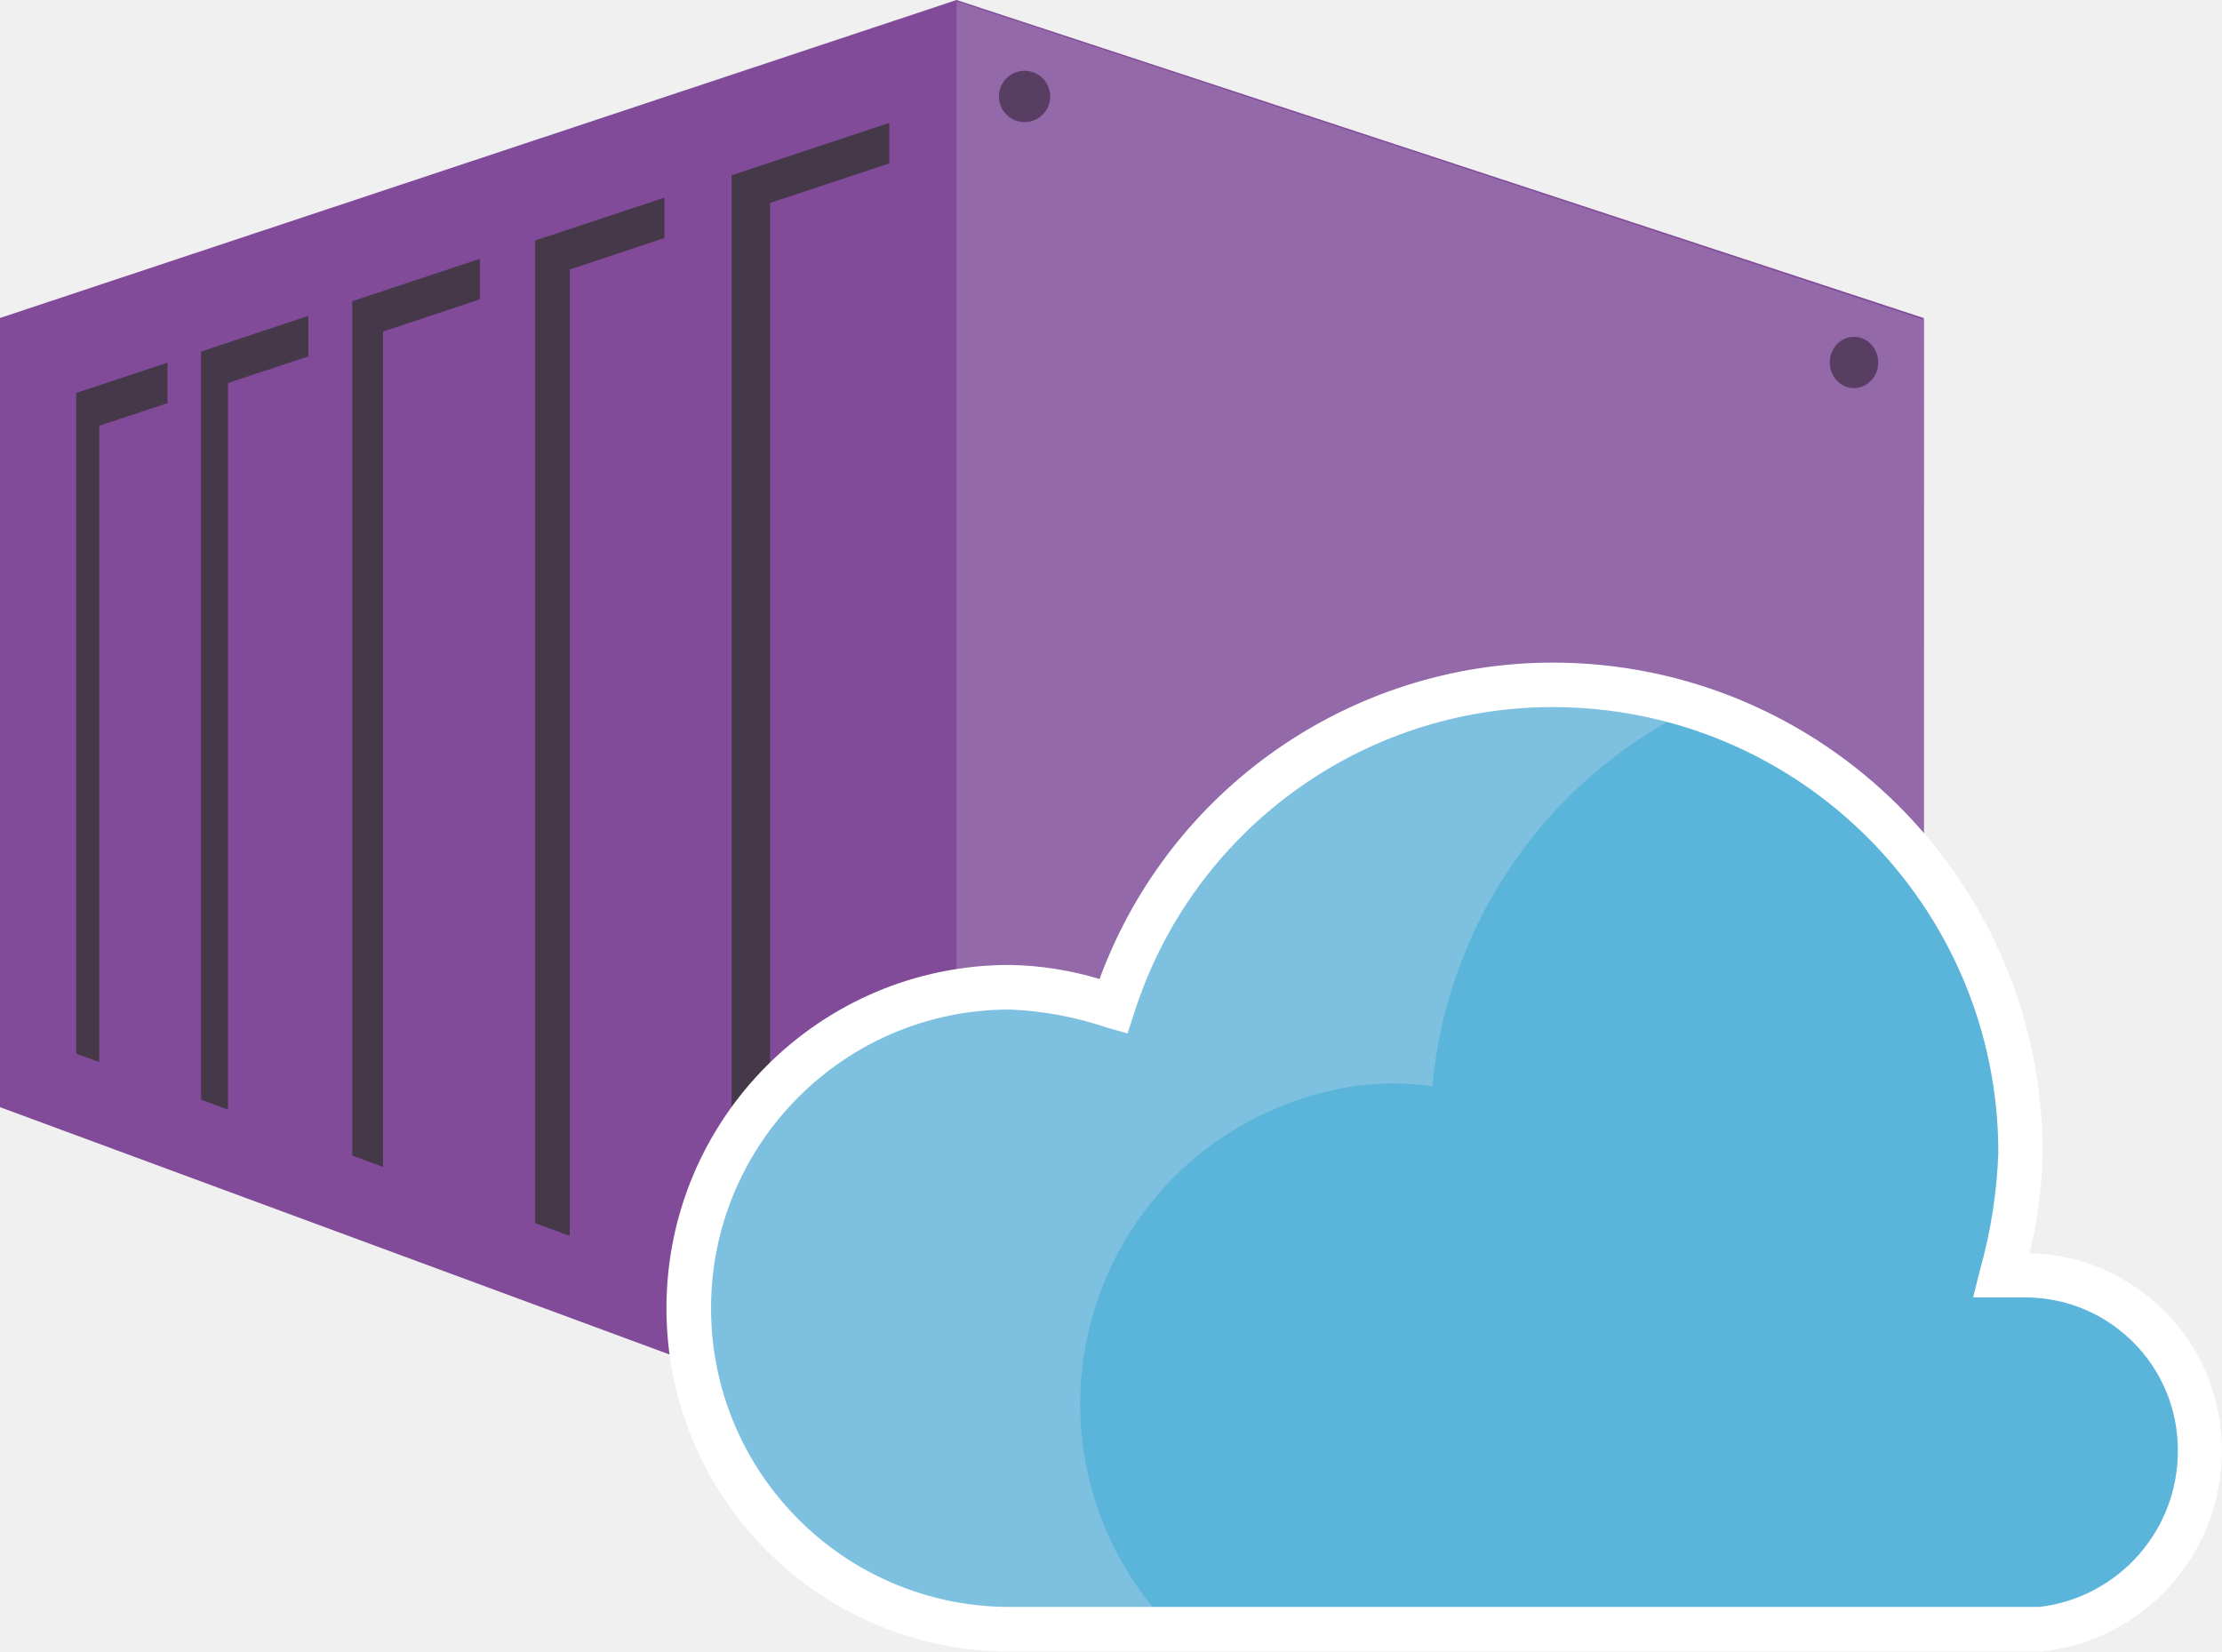
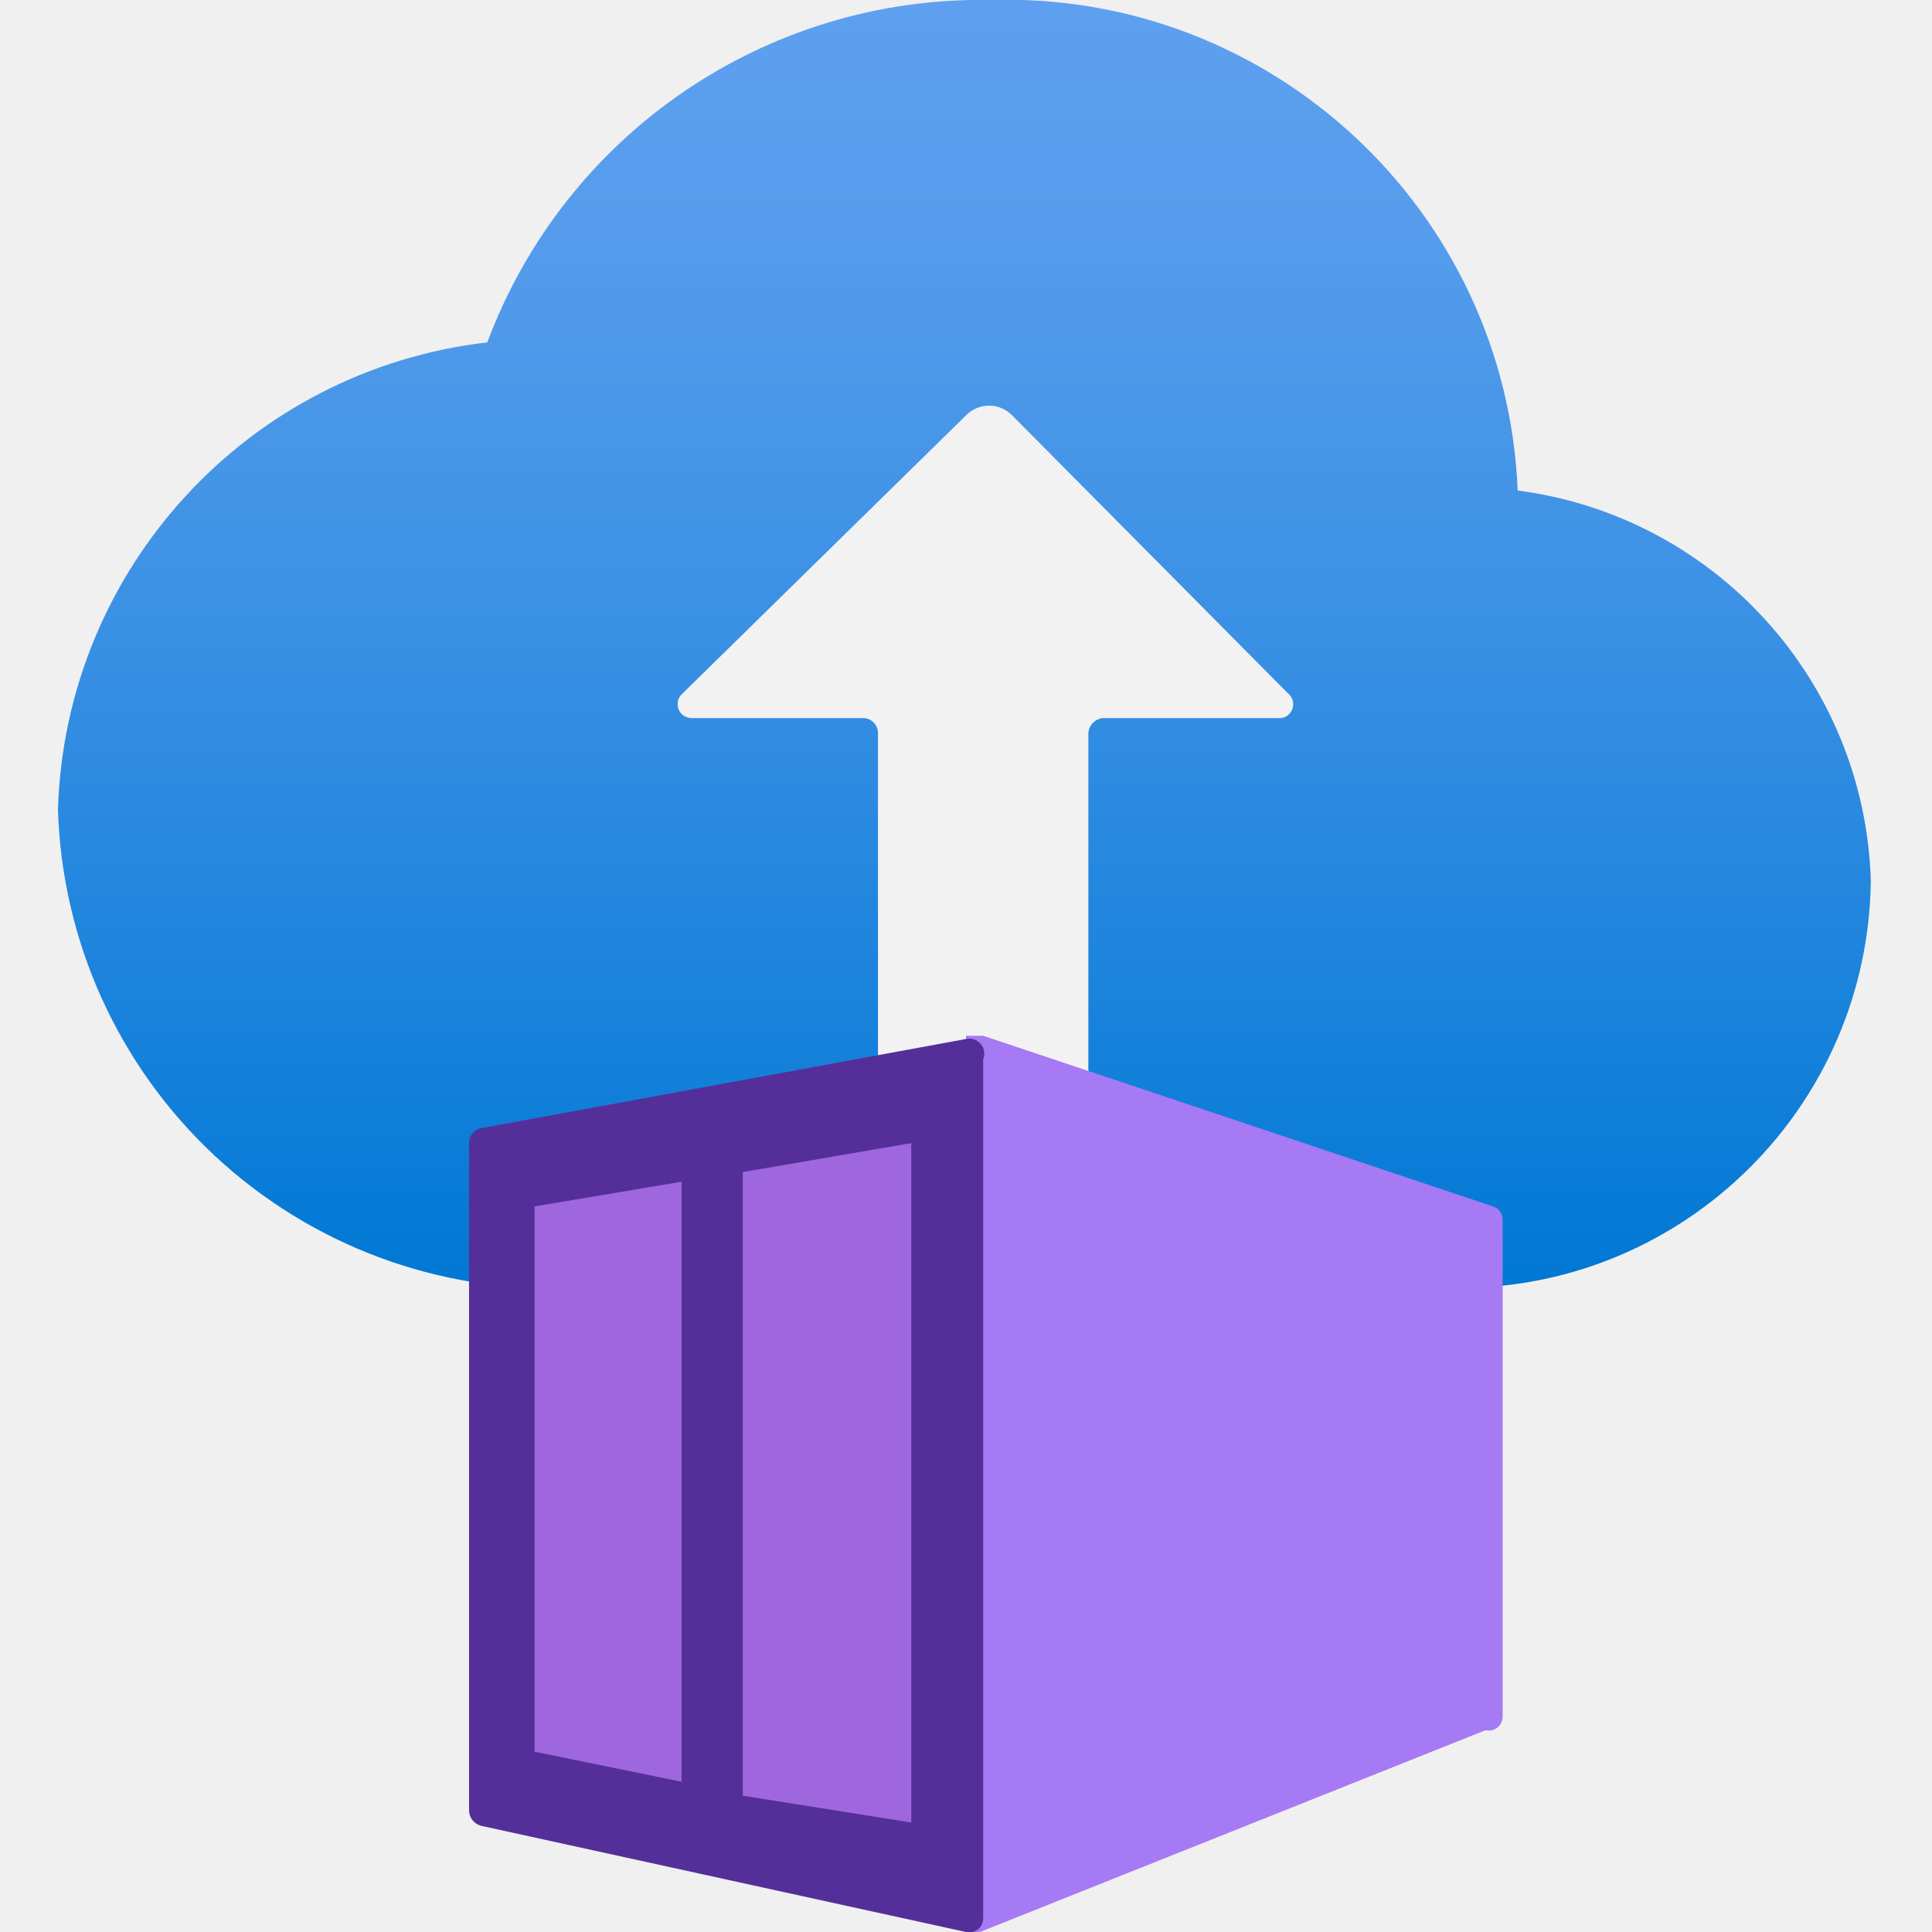
- <svg xmlns="http://www.w3.org/2000/svg" id="Layer_1" data-name="Layer 1" viewBox="0 0 201.78 150">
-   <g id="Layer_2" data-name="Layer 2">
-     <g id="Layer_1-2" data-name="Layer 1-2">
-       <polygon points="86.86 0 0 28.88 0 100.56 80.47 130.29 86.78 132.65 86.78 132.62 174.7 100.71 174.7 28.89 86.86 0" style="fill:#814b99" />
-       <polygon points="6.92 36.07 6.92 39.37 6.92 95.69 9.01 96.46 9.01 38.67 15.21 36.62 15.21 32.94 6.92 35.69 6.92 36.07" style="fill:#453949" />
-       <polygon points="18.26 32.59 18.26 35.6 18.26 99.88 20.7 100.78 20.7 34.79 28 32.37 28 28.69 18.26 31.93 18.26 32.59" style="fill:#453949" />
-       <polygon points="31.99 27.64 31.99 31.04 31.99 104.95 34.78 105.99 34.78 30.11 43.58 27.19 43.58 23.51 31.99 27.36 31.99 27.64" style="fill:#453949" />
-       <polygon points="80.76 14.84 80.76 11.16 66.47 15.91 66.44 15.91 66.44 15.92 66.44 19.59 66.44 117.69 69.93 118.98 69.93 18.43 80.76 14.84" style="fill:#453949" />
-       <polygon points="48.6 22.01 48.6 25.52 48.6 111.09 51.74 112.25 51.74 24.48 60.34 21.62 60.34 17.95 48.6 21.84 48.6 22.01" style="fill:#453949" />
-       <polygon points="174.68 100.81 86.87 132.65 86.87 0.12 174.7 29.04 174.68 100.81" style="fill:#9369a9" />
-       <path d="M199.76,131.68A15.83,15.83,0,0,0,184,115.81h-2.22a46.83,46.83,0,0,0,1.72-11.16,42.2,42.2,0,0,0-82.34-13.29,33.54,33.54,0,0,0-9.42-1.72,29.17,29.17,0,0,0,0,58.33H185.2a16.3,16.3,0,0,0,14.56-16.29" style="fill:#5bb4da" />
-       <path d="M106.5,148a29.16,29.16,0,0,1,14.15-48.89,23.92,23.92,0,0,1,9.42-.43,42.53,42.53,0,0,1,23.58-34.3,40.46,40.46,0,0,0-12.86-2.13,42,42,0,0,0-39.9,29.16,33.54,33.54,0,0,0-9.42-1.72,29.16,29.16,0,0,0,0,58.31Z" style="fill:#7ec0e0" />
-       <circle cx="93.04" cy="8.76" r="2.33" style="fill:#583e62" />
-       <ellipse cx="168.36" cy="32.92" rx="2.2" ry="2.33" style="fill:#583e62" />
-       <path d="M91.7,150a31.18,31.18,0,0,1,0-62.36,30,30,0,0,1,8.15,1.28A43.89,43.89,0,0,1,141,60.18a44.53,44.53,0,0,1,44.49,44.49,42.8,42.8,0,0,1-1.18,9.15,17.89,17.89,0,0,1,17.46,17.86A18.32,18.32,0,0,1,185.38,150Zm0-58.31a27.13,27.13,0,1,0,0,54.26h93.51a14.25,14.25,0,0,0,12.56-14.27,13.86,13.86,0,0,0-13.86-13.84h-4.73l.63-2.52a45.28,45.28,0,0,0,1.66-10.67A40.49,40.49,0,0,0,141,64.22,39.9,39.9,0,0,0,103,92l-.61,1.86-1.87-.53A31.43,31.43,0,0,0,91.7,91.69Z" style="fill:#fff" />
-     </g>
-   </g>
+ <svg xmlns="http://www.w3.org/2000/svg" id="beb440f5-d017-4dda-989a-ddd425fce02e" data-name="fluent_icons" width="18" height="18" viewBox="0 0 18 18">
+   <defs>
+     <linearGradient id="f7543904-4a89-435e-96cd-11521c829faa" x1="9" y1="11.95" x2="9" gradientUnits="userSpaceOnUse">
+       <stop offset="0" stop-color="#0078d4" />
+       <stop offset="0.16" stop-color="#1380da" />
+       <stop offset="0.53" stop-color="#3c91e5" />
+       <stop offset="0.82" stop-color="#559cec" />
+       <stop offset="1" stop-color="#5ea0ef" />
+     </linearGradient>
+   </defs>
+   <path d="M17.43,8.21a3.78,3.78,0,0,0-3.29-3.64A4.77,4.77,0,0,0,9.22,0,4.91,4.91,0,0,0,4.54,3.19a4.52,4.52,0,0,0-4,4.35A4.6,4.6,0,0,0,5.32,12l.42,0h7.68l.21,0A3.84,3.84,0,0,0,17.43,8.21Z" fill="url(#f7543904-4a89-435e-96cd-11521c829faa)" />
+   <path d="M6.36,6.46,9,3.87a.3.3,0,0,1,.43,0L12,6.46a.13.13,0,0,1-.1.23H10.28a.15.15,0,0,0-.14.14v3.24a.11.11,0,0,1-.11.11H8.29a.11.11,0,0,1-.11-.11V6.83a.14.14,0,0,0-.13-.14H6.45A.13.13,0,0,1,6.36,6.46Z" fill="#f2f2f2" />
+   <path d="M14,11.37a.13.13,0,0,0-.09-.13L9.16,9.65H9V18h.13l4.71-1.88A.13.13,0,0,0,14,16Z" fill="#a67af4" />
+   <path d="M9,9.68l-4.51.83a.14.14,0,0,0-.12.13v6.23a.15.15,0,0,0,.11.14L9,18a.13.13,0,0,0,.16-.13v-8A.14.14,0,0,0,9,9.68Z" fill="#552f99" />
+   <polygon points="6.92 10.92 6.92 16.73 8.49 16.98 8.49 10.65 6.92 10.92" fill="#b77af4" opacity="0.75" />
+   <polygon points="4.98 11.24 4.98 16.32 6.35 16.6 6.35 11.01 4.98 11.24" fill="#b77af4" opacity="0.75" />
</svg>
